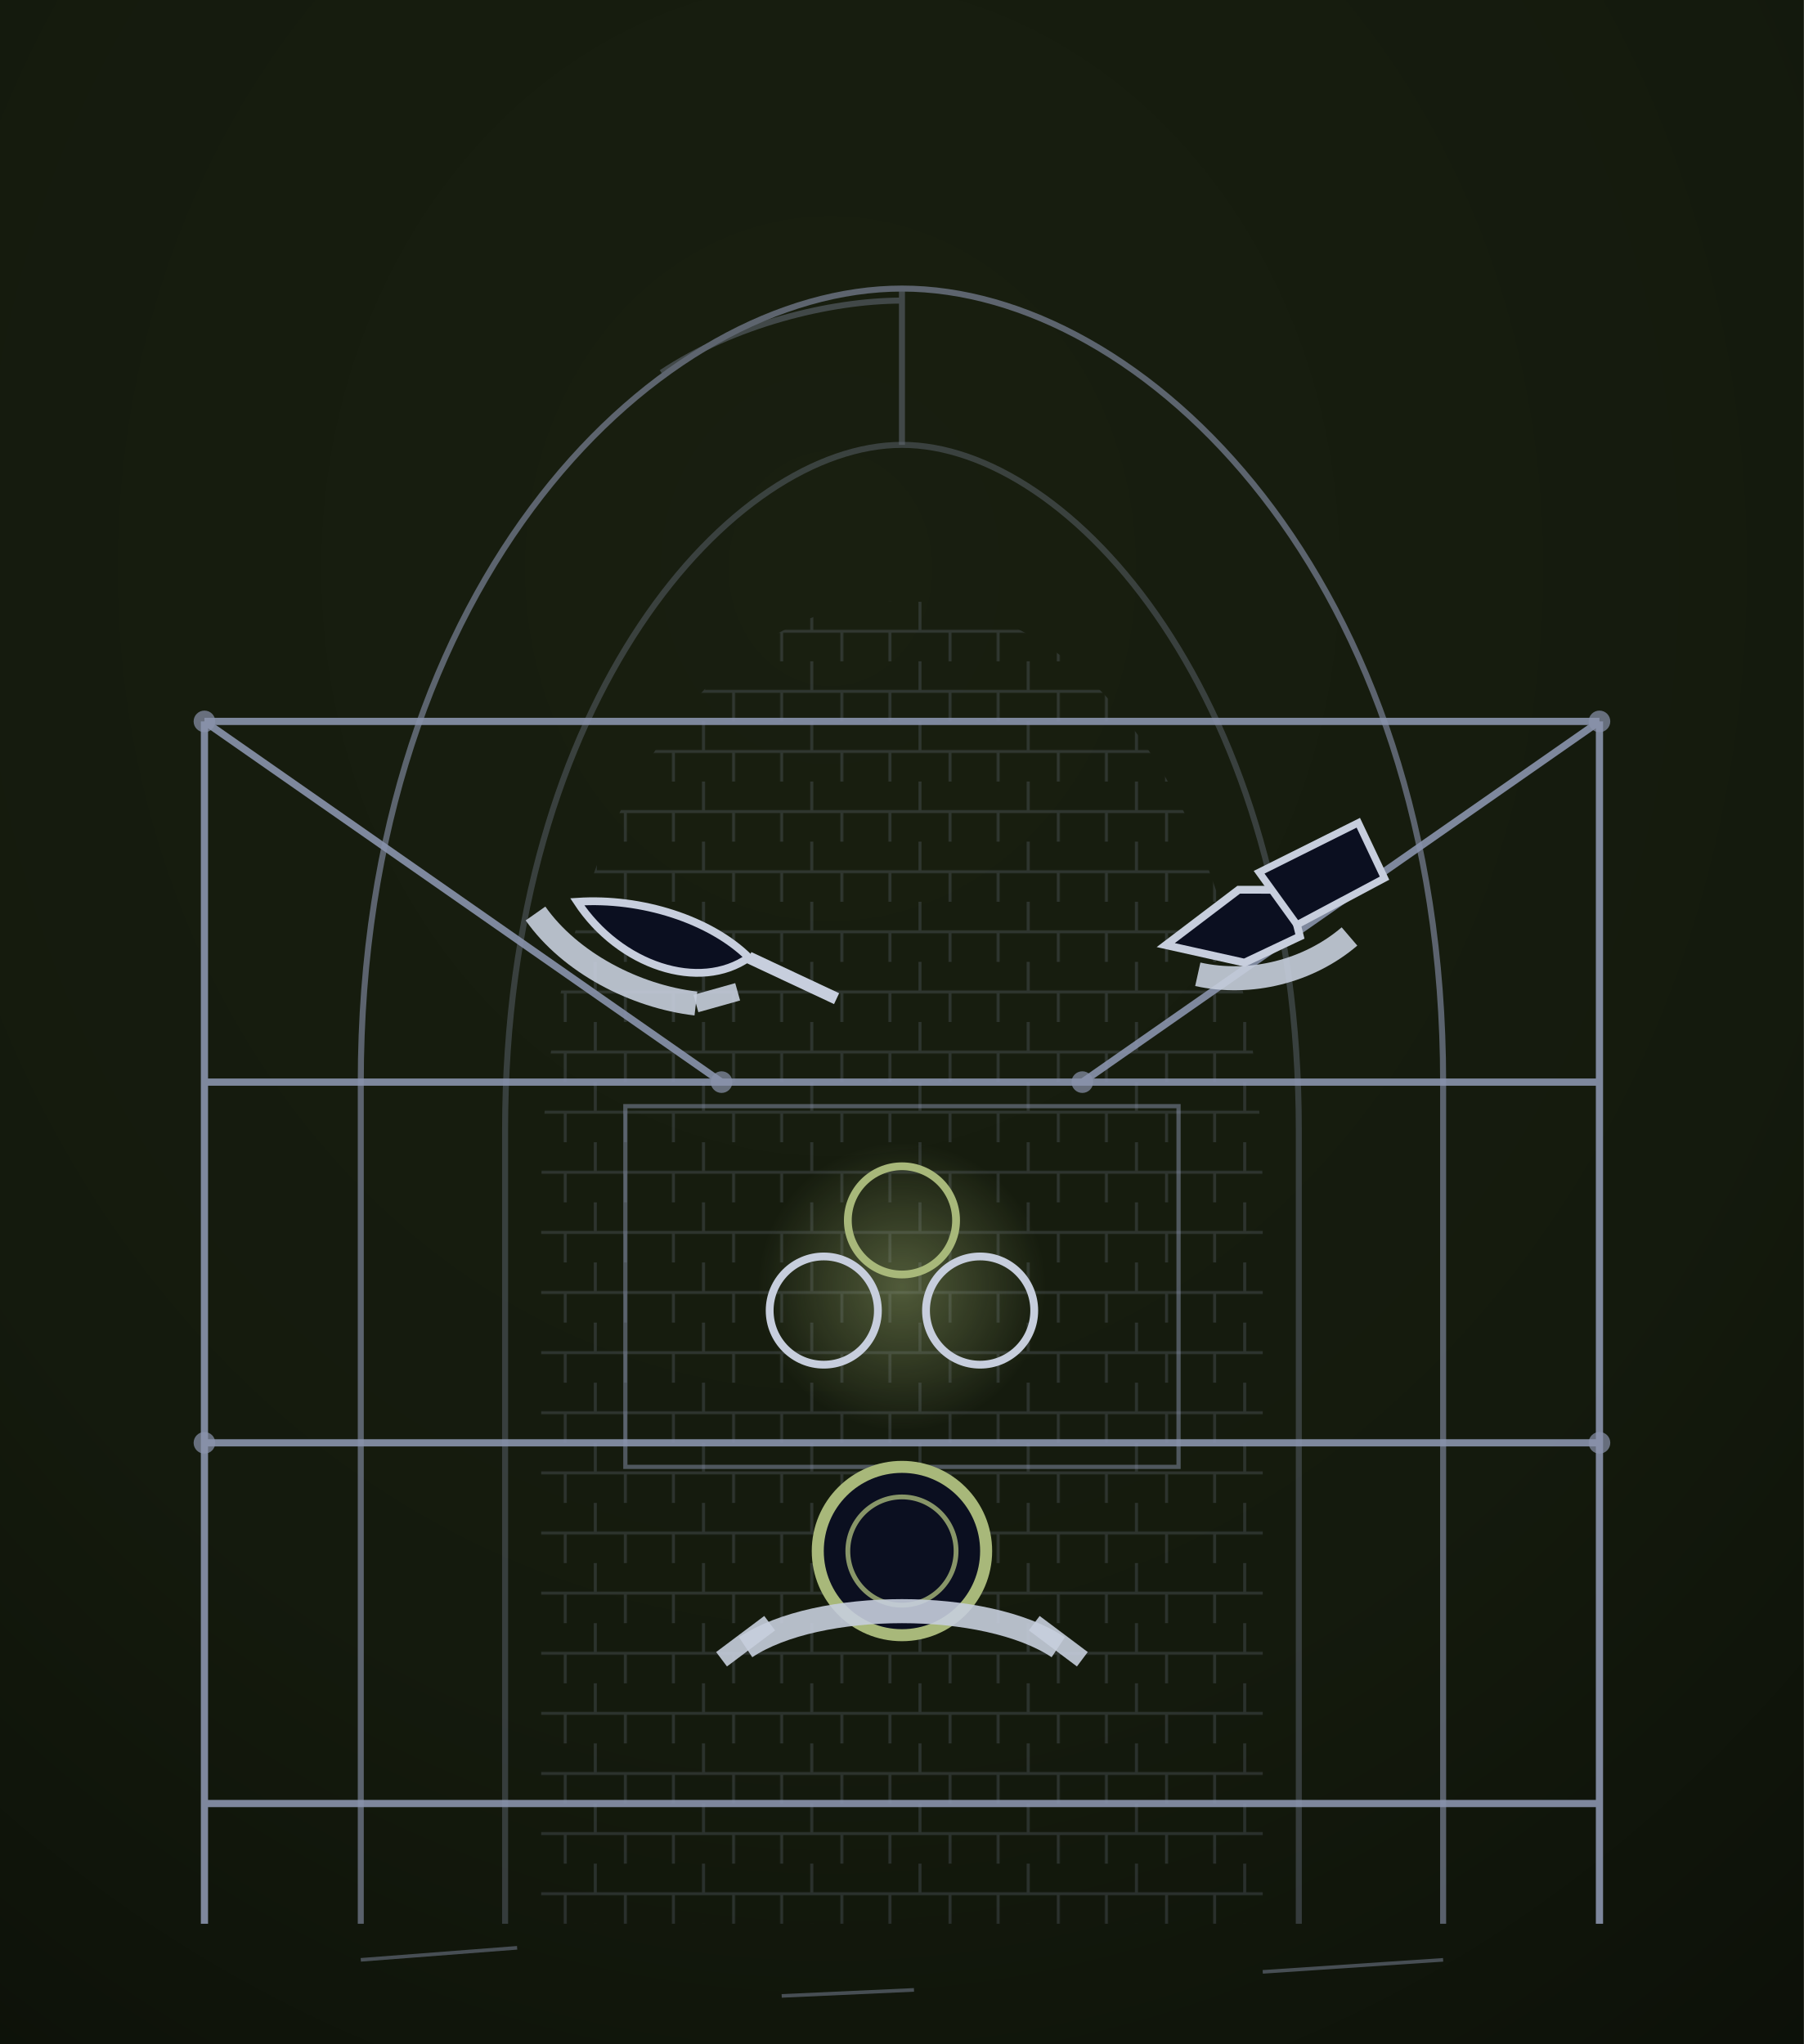
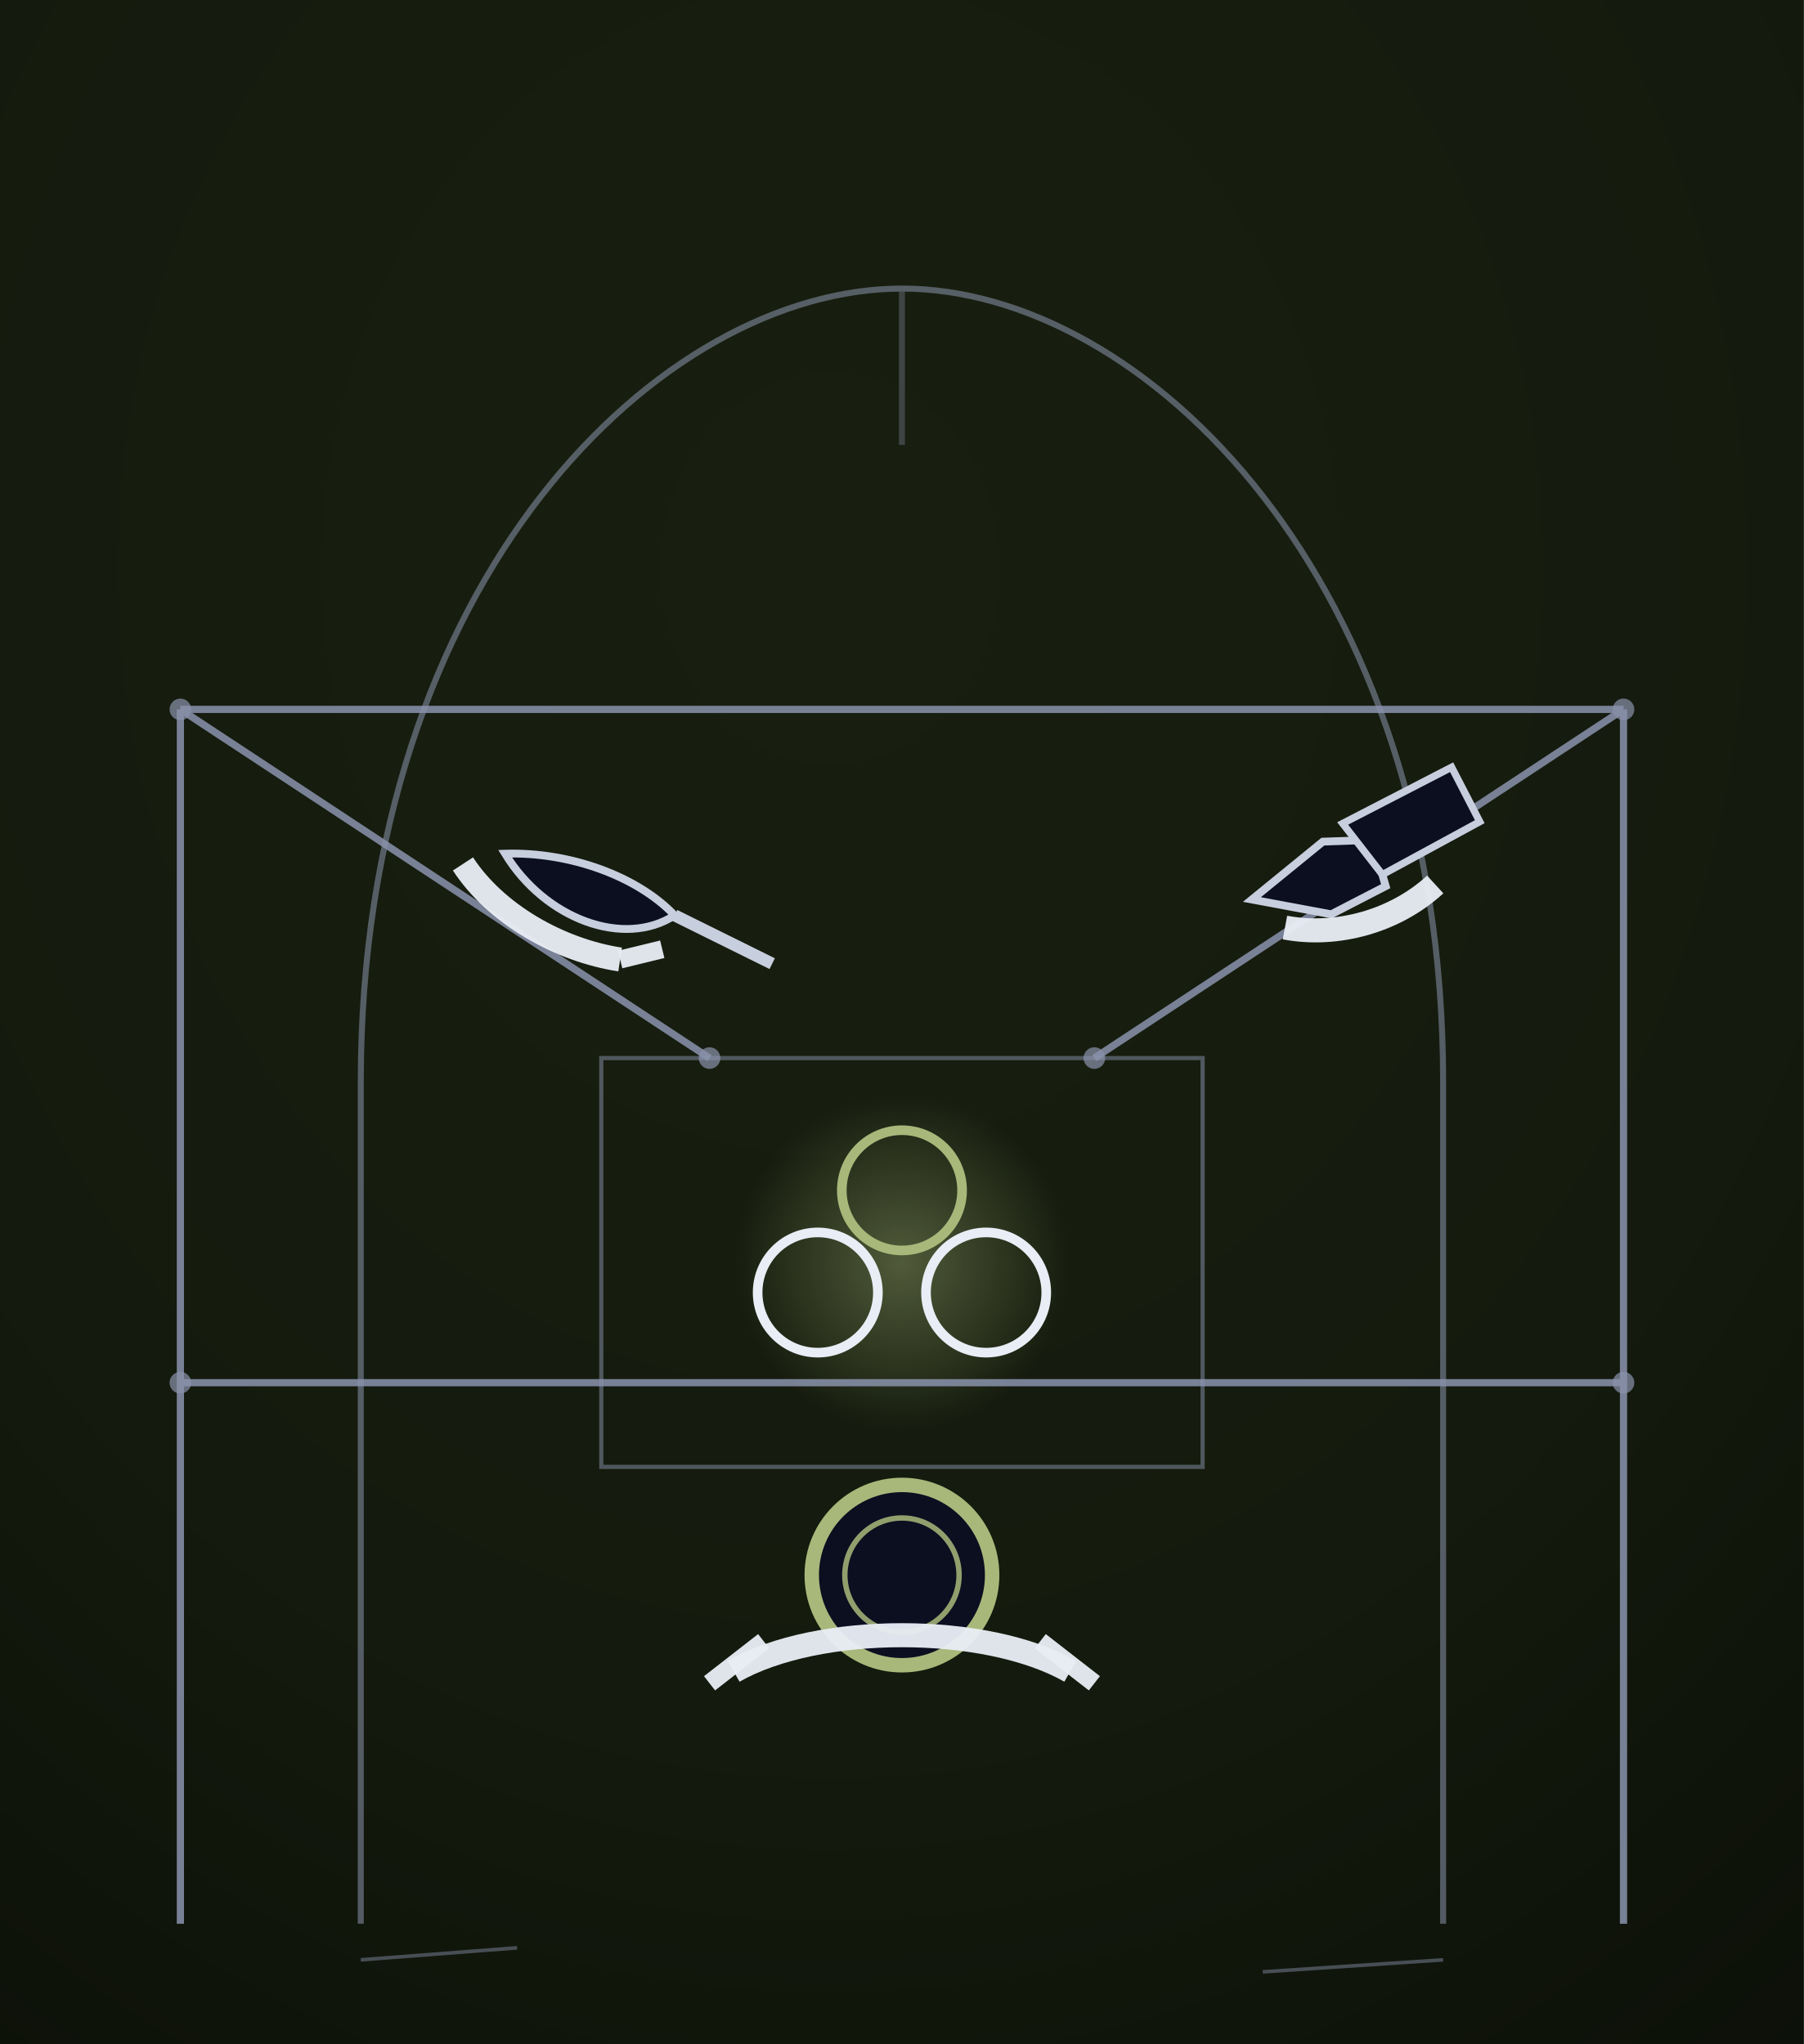
<svg xmlns="http://www.w3.org/2000/svg" viewBox="0 0 300 340" role="img" aria-label="星币三：脚手架上协作的手">
  <defs>
    <radialGradient id="p3-ground" cx="46%" cy="28%" r="95%">
      <stop offset="0" stop-color="#191f10" />
      <stop offset="0.6" stop-color="#141a0d" />
      <stop offset="1" stop-color="#0b0f08" />
    </radialGradient>
    <radialGradient id="p3-lamp" cx="50%" cy="50%" r="50%">
      <stop offset="0" stop-color="#a8b87a" stop-opacity="0.4" />
      <stop offset="1" stop-color="#a8b87a" stop-opacity="0" />
    </radialGradient>
    <pattern id="p3-brick" width="18" height="10" patternUnits="userSpaceOnUse">
      <path d="M 0 5 L 18 5 M 9 0 L 9 5 M 4 5 L 4 10 M 14 5 L 14 10" fill="none" stroke="#8a93ad" stroke-width="0.5" opacity="0.4" />
    </pattern>
  </defs>
  <rect width="300" height="340" fill="url(#p3-ground)" />
-   <g fill="none" stroke="#8a93ad" stroke-width="1" opacity="0.6">
+   <g fill="none" stroke="#8a93ad" stroke-width="1" opacity="0.55">
    <path d="M 60 320 L 60 180 C 60 96, 110 48, 150 48 C 190 48, 240 96, 240 180 L 240 320" />
-     <path d="M 84 320 L 84 188 C 84 116, 122 74, 150 74 C 178 74, 216 116, 216 188 L 216 320" opacity="0.5" />
-     <path d="M 150 48 L 150 74 M 110 62 C 122 54, 138 50, 150 50" opacity="0.6" />
+     <path d="M 150 48 L 150 74" opacity="0.6" />
  </g>
-   <path d="M 90 320 L 90 200 C 90 140, 116 100, 150 100 C 184 100, 210 140, 210 200 L 210 320 Z" fill="url(#p3-brick)" opacity="0.5" />
-   <g transform="translate(150 214)">
-     <circle r="24" fill="url(#p3-lamp)" />
-     <path d="M -46 -30 L 46 -30 L 46 30 L -46 30 Z" fill="none" stroke="#8a93ad" stroke-width="0.7" opacity="0.5" />
-     <g fill="none" stroke="#c7cedd" stroke-width="1.3">
-       <circle cx="-13" cy="4" r="9" />
-       <circle cx="13" cy="4" r="9" />
-       <circle cx="0" cy="-11" r="9" stroke="#a8b87a" />
+   <g transform="translate(150 210)">
+     <circle r="28" fill="url(#p3-lamp)" />
+     <path d="M -50 -34 L 50 -34 L 50 34 L -50 34 Z" fill="none" stroke="#8a93ad" stroke-width="0.7" opacity="0.5" />
+     <g fill="none" stroke="#e9edf5" stroke-width="1.6">
+       <circle cx="-14" cy="5" r="10" />
+       <circle cx="14" cy="5" r="10" />
+       <circle cx="0" cy="-12" r="10" stroke="#a8b87a" />
    </g>
  </g>
-   <g stroke="#8a93ad" stroke-width="1.2" opacity="0.9">
-     <line x1="34" y1="120" x2="34" y2="320" />
-     <line x1="266" y1="120" x2="266" y2="320" />
-     <line x1="34" y1="120" x2="266" y2="120" />
-     <line x1="34" y1="180" x2="266" y2="180" />
-     <line x1="34" y1="240" x2="266" y2="240" />
-     <line x1="34" y1="300" x2="266" y2="300" />
-     <line x1="34" y1="120" x2="120" y2="180" />
-     <line x1="266" y1="120" x2="180" y2="180" />
+   <g stroke="#8a93ad" stroke-width="1.2" opacity="0.85">
+     <line x1="30" y1="118" x2="30" y2="320" />
+     <line x1="270" y1="118" x2="270" y2="320" />
+     <line x1="30" y1="118" x2="270" y2="118" />
+     <line x1="30" y1="230" x2="270" y2="230" />
+     <line x1="30" y1="118" x2="118" y2="176" />
+     <line x1="270" y1="118" x2="182" y2="176" />
  </g>
  <g fill="#8a93ad" opacity="0.7">
-     <circle cx="34" cy="120" r="1.8" />
-     <circle cx="266" cy="120" r="1.8" />
-     <circle cx="120" cy="180" r="1.8" />
-     <circle cx="180" cy="180" r="1.8" />
-     <circle cx="34" cy="240" r="1.8" />
-     <circle cx="266" cy="240" r="1.8" />
+     <circle cx="30" cy="118" r="1.8" />
+     <circle cx="270" cy="118" r="1.8" />
+     <circle cx="118" cy="176" r="1.8" />
+     <circle cx="182" cy="176" r="1.8" />
+     <circle cx="30" cy="230" r="1.8" />
+     <circle cx="270" cy="230" r="1.8" />
  </g>
  <g>
-     <g transform="translate(96 150) rotate(18)">
+     <g transform="translate(84 142) rotate(20)">
      <path d="M 0 0 C 10 -4, 22 -4, 30 0 C 24 8, 10 8, 0 0 Z" fill="#0b0f20" stroke="#c7cedd" stroke-width="1.3" />
-       <path d="M 30 0 L 46 2" stroke="#c7cedd" stroke-width="2" />
-       <path d="M -6 4 C 2 10, 14 12, 24 10" fill="none" stroke="#c7cedd" stroke-width="4" opacity="0.9" />
-       <path d="M 24 10 L 30 6" stroke="#c7cedd" stroke-width="3" opacity="0.9" />
+       <path d="M 30 0 L 48 2" stroke="#c7cedd" stroke-width="2" />
+       <path d="M -6 4 C 2 10, 14 12, 24 10" fill="none" stroke="#e9edf5" stroke-width="4" opacity="0.95" />
+       <path d="M 24 10 L 30 6" stroke="#e9edf5" stroke-width="3" opacity="0.95" />
    </g>
-     <g transform="translate(206 148) rotate(-14)">
+     <g transform="translate(220 140) rotate(-16)">
      <path d="M -14 6 L 0 0 L 8 2 L 8 10 L -2 12 Z" fill="#0b0f20" stroke="#c7cedd" stroke-width="1.3" />
-       <path d="M 4 -2 L 22 -6 L 24 4 L 8 8 Z" fill="#0b0f20" stroke="#c7cedd" stroke-width="1.2" />
-       <path d="M -10 12 C -2 16, 8 16, 16 12" fill="none" stroke="#c7cedd" stroke-width="4" opacity="0.9" />
+       <path d="M 4 -2 L 24 -6 L 26 4 L 8 8 Z" fill="#0b0f20" stroke="#c7cedd" stroke-width="1.2" />
+       <path d="M -10 12 C -2 16, 8 16, 16 12" fill="none" stroke="#e9edf5" stroke-width="4" opacity="0.95" />
    </g>
-     <g transform="translate(150 258)">
-       <circle r="14" fill="#0b0f20" stroke="#a8b87a" stroke-width="2" />
-       <circle r="9" fill="none" stroke="#a8b87a" stroke-width="0.8" opacity="0.8" />
-       <path d="M -26 16 C -14 8, 14 8, 26 16" fill="none" stroke="#c7cedd" stroke-width="4" opacity="0.9" />
-       <path d="M -30 18 L -22 12 M 30 18 L 22 12" stroke="#c7cedd" stroke-width="3" opacity="0.9" />
+     <g transform="translate(150 262)">
+       <circle r="15" fill="#0b0f20" stroke="#a8b87a" stroke-width="2.4" />
+       <circle r="9.5" fill="none" stroke="#a8b87a" stroke-width="0.9" opacity="0.85" />
+       <path d="M -28 16 C -14 8, 14 8, 28 16" fill="none" stroke="#e9edf5" stroke-width="4" opacity="0.95" />
+       <path d="M -32 18 L -23 11 M 32 18 L 23 11" stroke="#e9edf5" stroke-width="3" opacity="0.95" />
    </g>
  </g>
  <g stroke="#8a93ad" stroke-width="0.6" opacity="0.45">
    <line x1="60" y1="326" x2="86" y2="324" />
    <line x1="210" y1="328" x2="240" y2="326" />
-     <line x1="130" y1="332" x2="152" y2="331" />
  </g>
</svg>
